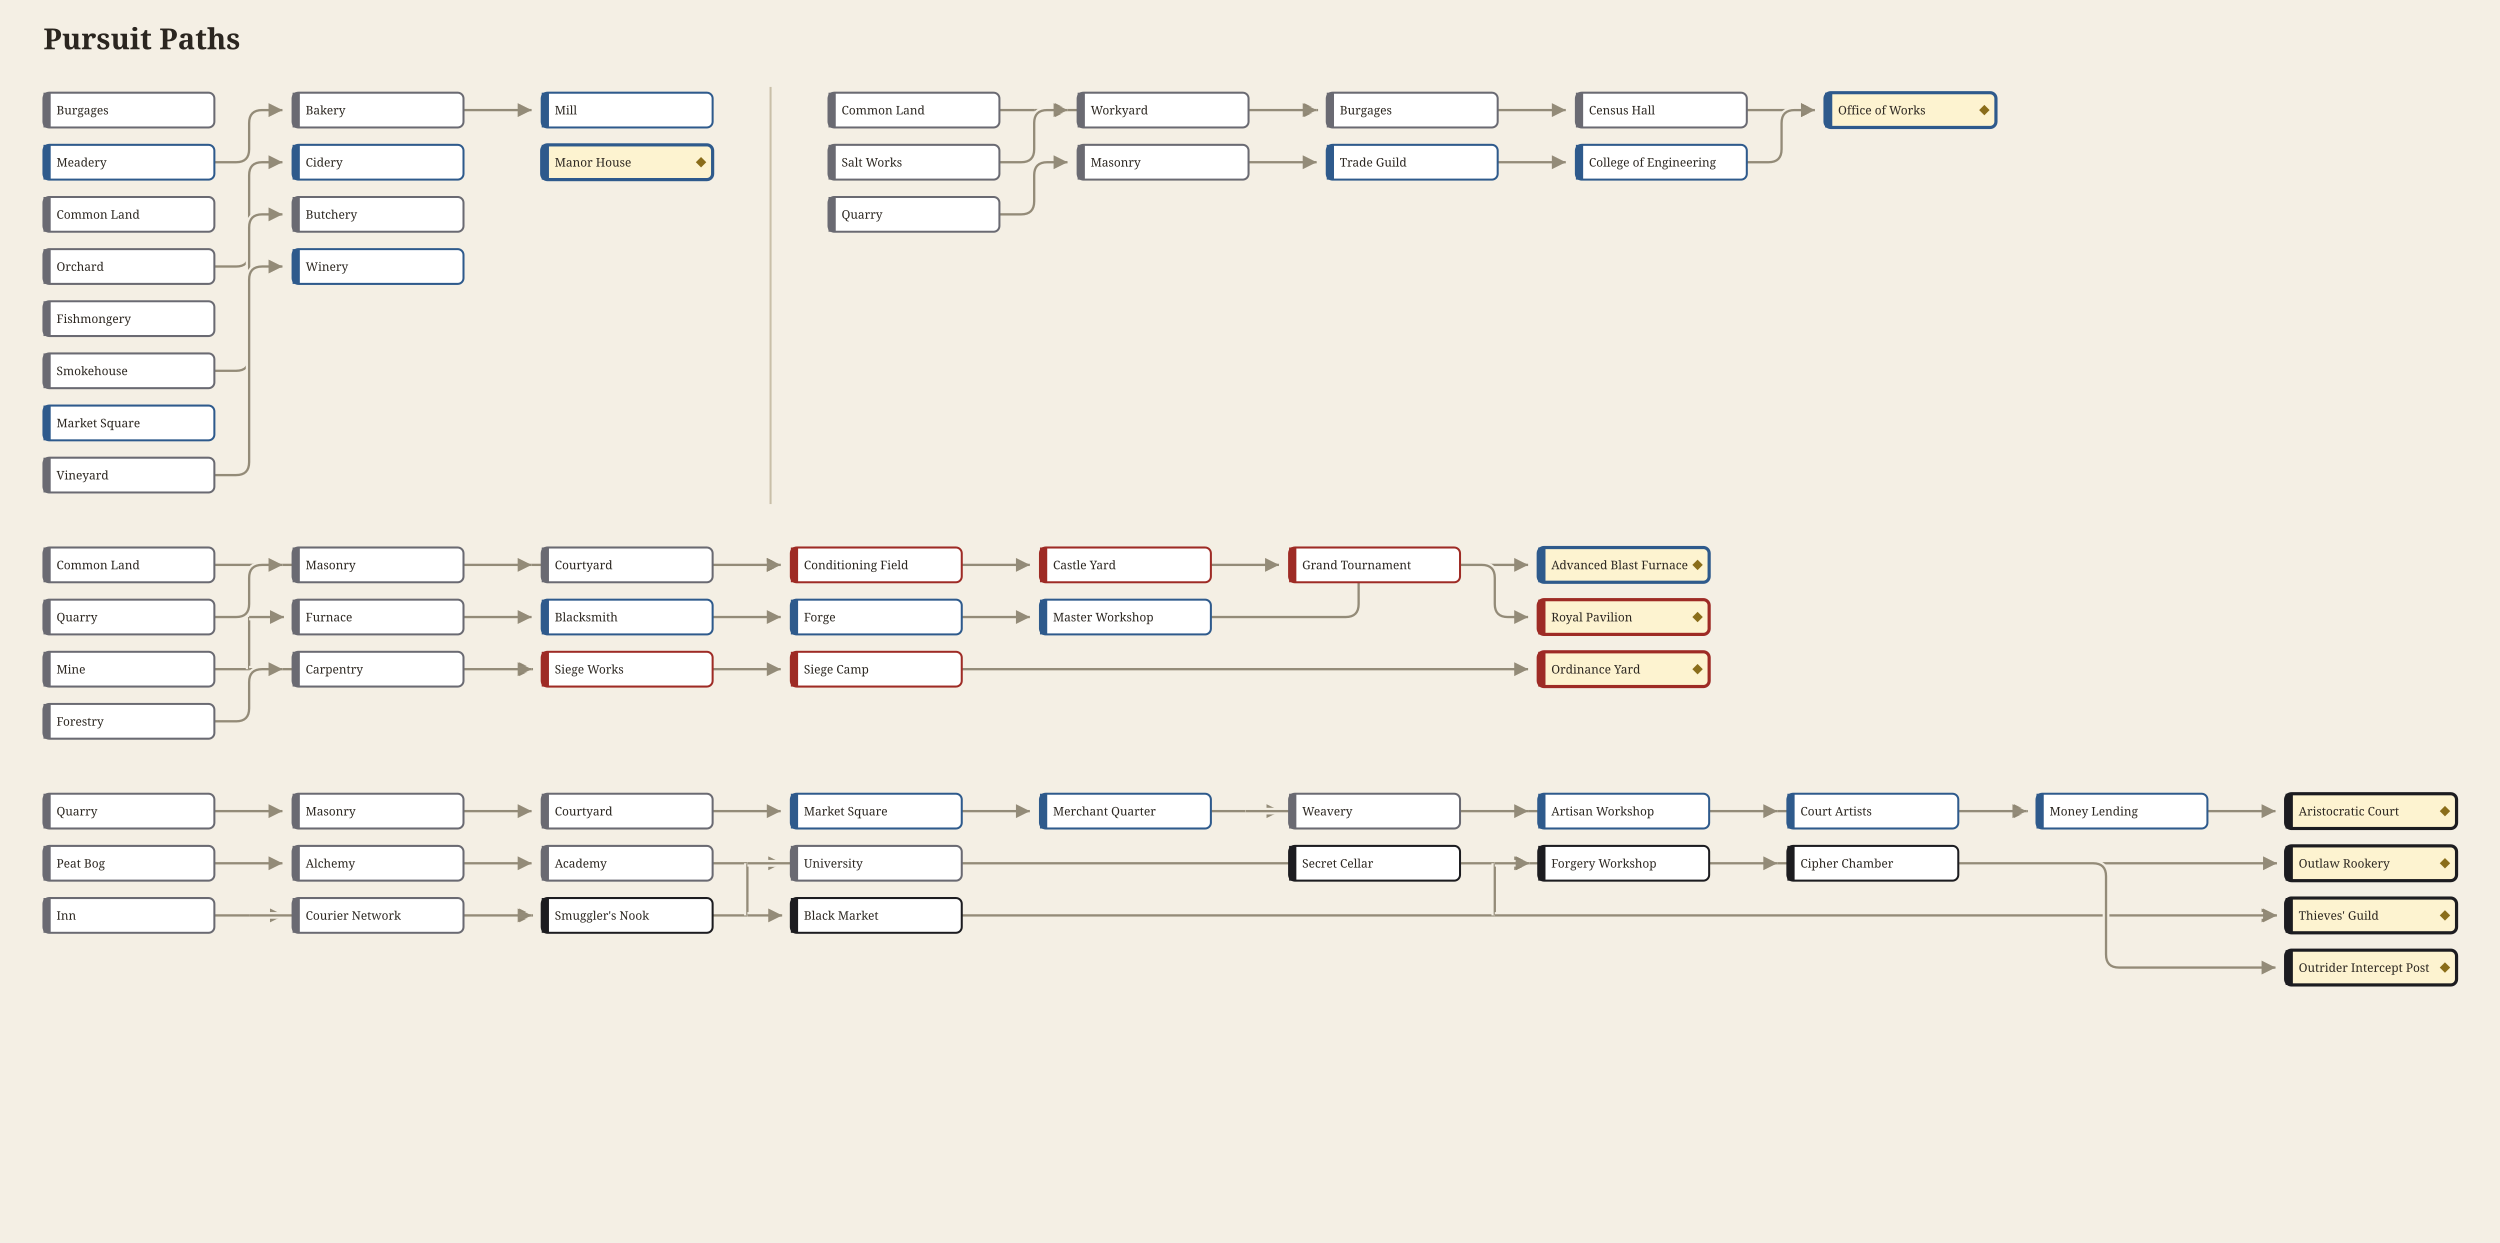
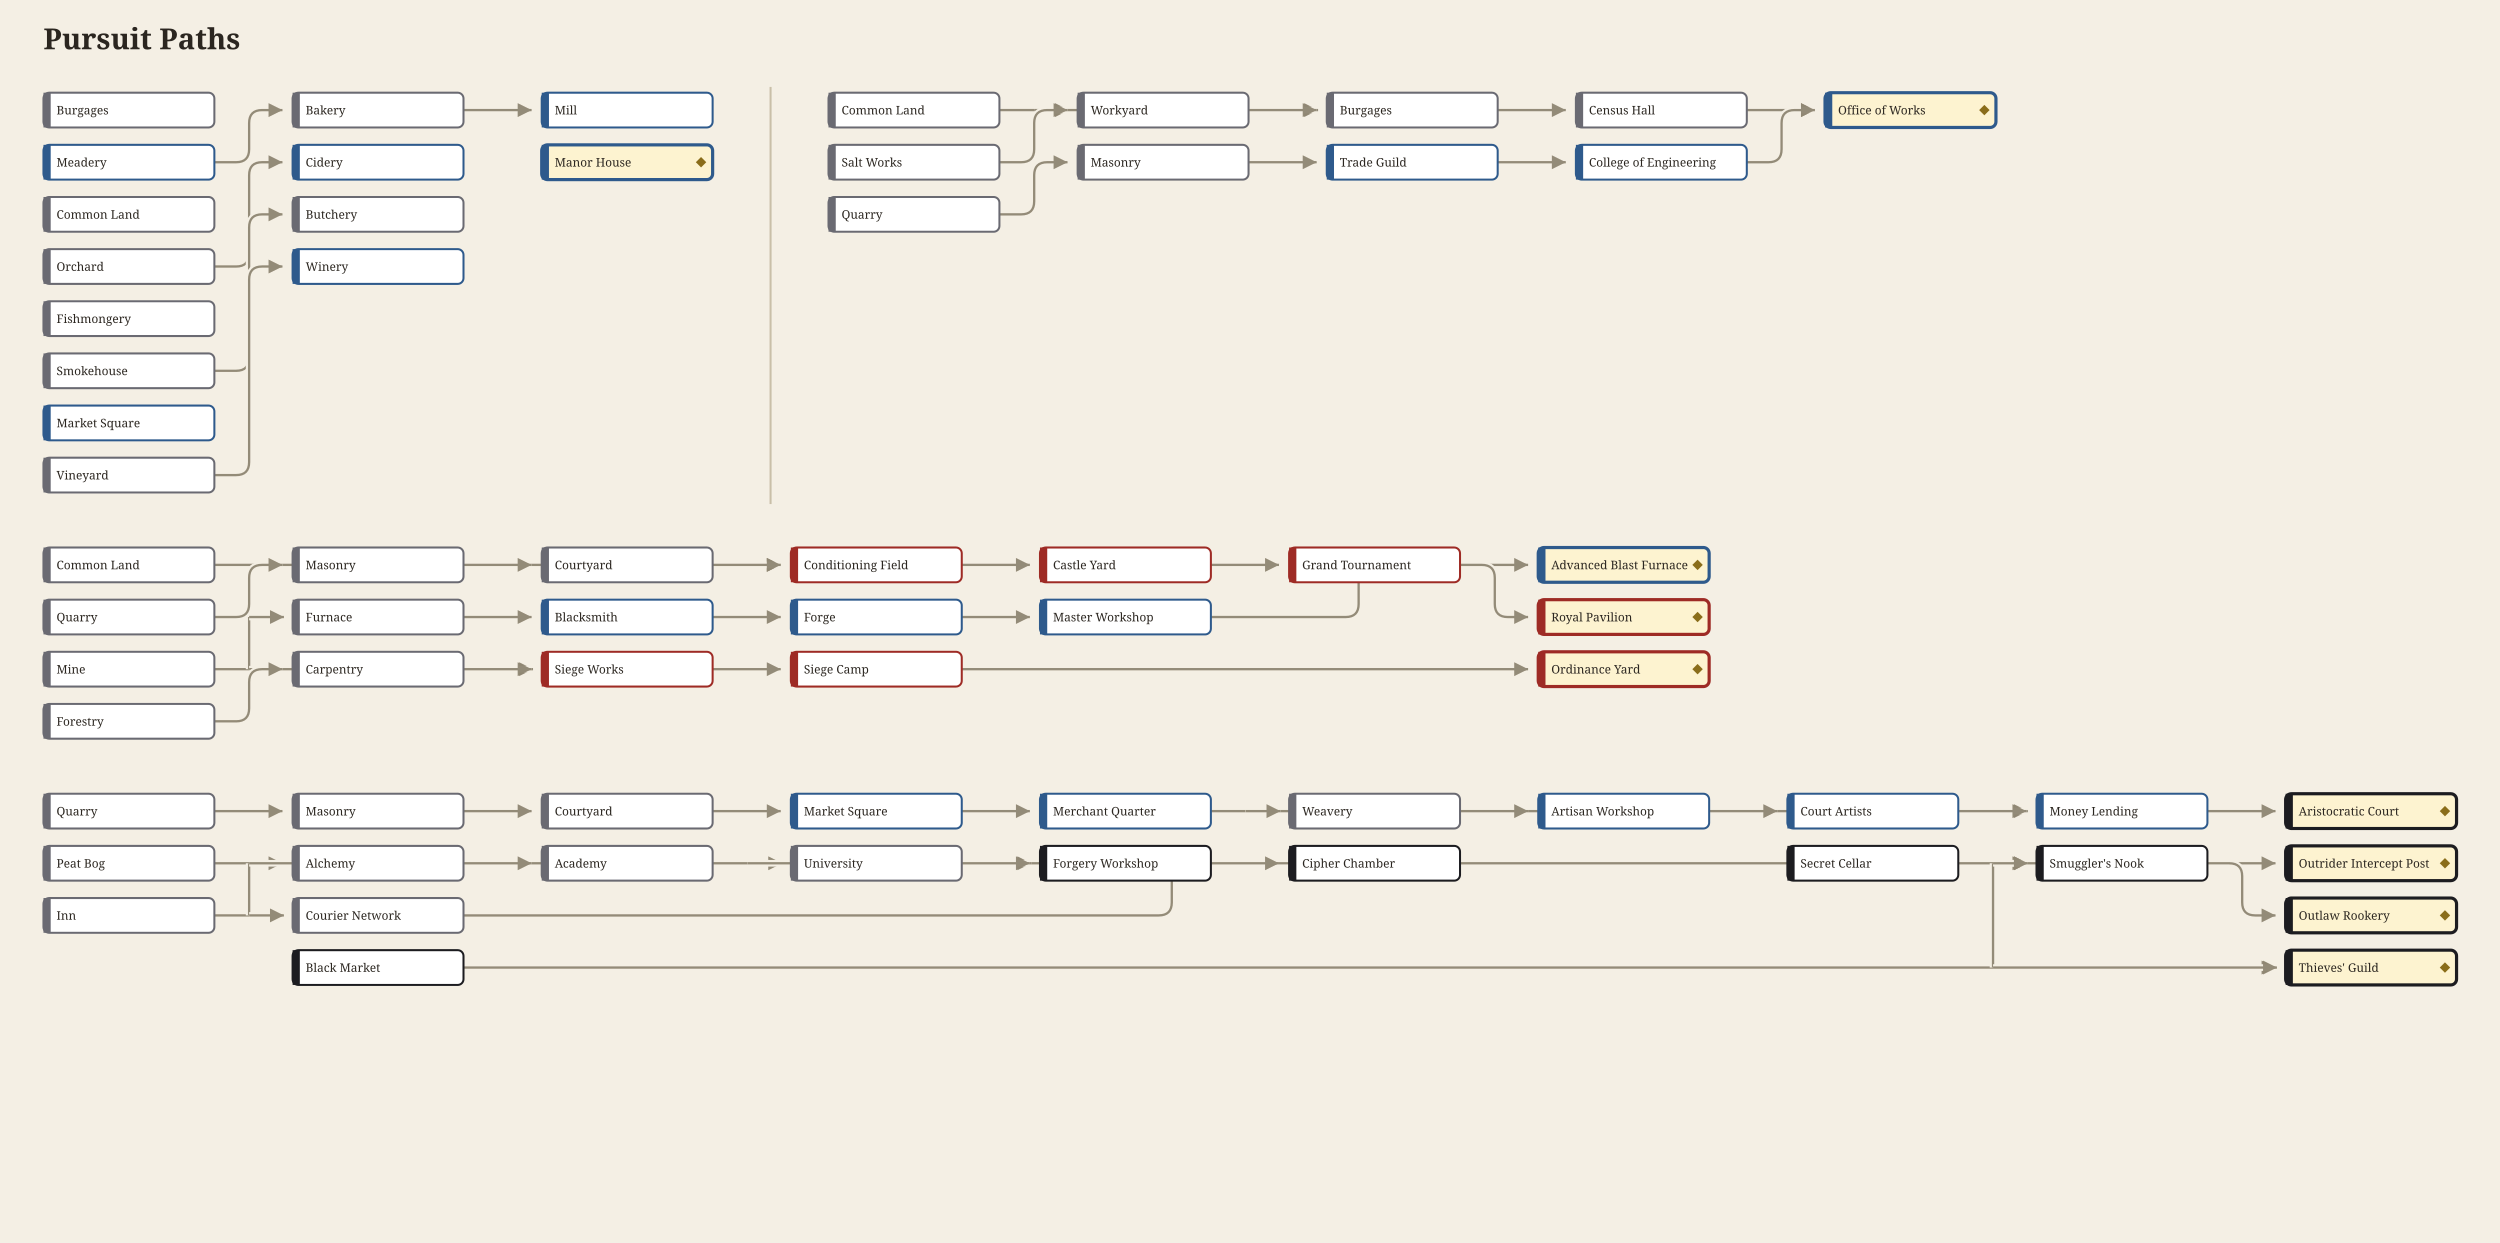
<svg xmlns="http://www.w3.org/2000/svg" width="1726" height="858" viewBox="0 0 1726 858" font-family="Georgia, serif">
  <rect width="1726" height="858" fill="#f4efe4" />
  <defs>
    <marker id="arw-2E5A8C" markerWidth="7" markerHeight="7" refX="6" refY="3" orient="auto">
      <path d="M0,0 L6,3 L0,6 Z" fill="#2E5A8C" />
    </marker>
    <marker id="arw-9E2B25" markerWidth="7" markerHeight="7" refX="6" refY="3" orient="auto">
      <path d="M0,0 L6,3 L0,6 Z" fill="#9E2B25" />
    </marker>
    <marker id="arw-1c9c8c" markerWidth="7" markerHeight="7" refX="6" refY="3" orient="auto">
      <path d="M0,0 L6,3 L0,6 Z" fill="#1c9c8c" />
    </marker>
    <marker id="arw-C6A024" markerWidth="7" markerHeight="7" refX="6" refY="3" orient="auto">
      <path d="M0,0 L6,3 L0,6 Z" fill="#C6A024" />
    </marker>
    <marker id="arw-6A3D8F" markerWidth="7" markerHeight="7" refX="6" refY="3" orient="auto">
      <path d="M0,0 L6,3 L0,6 Z" fill="#6A3D8F" />
    </marker>
    <marker id="arw-CC6A1A" markerWidth="7" markerHeight="7" refX="6" refY="3" orient="auto">
      <path d="M0,0 L6,3 L0,6 Z" fill="#CC6A1A" />
    </marker>
    <marker id="arw-3a7d3a" markerWidth="7" markerHeight="7" refX="6" refY="3" orient="auto">
      <path d="M0,0 L6,3 L0,6 Z" fill="#3a7d3a" />
    </marker>
    <marker id="arw-b5347a" markerWidth="7" markerHeight="7" refX="6" refY="3" orient="auto">
      <path d="M0,0 L6,3 L0,6 Z" fill="#b5347a" />
    </marker>
    <marker id="arw-2b6f9e" markerWidth="7" markerHeight="7" refX="6" refY="3" orient="auto">
      <path d="M0,0 L6,3 L0,6 Z" fill="#2b6f9e" />
    </marker>
    <marker id="arw-8a6d1a" markerWidth="7" markerHeight="7" refX="6" refY="3" orient="auto">
      <path d="M0,0 L6,3 L0,6 Z" fill="#8a6d1a" />
    </marker>
    <marker id="arw-5f5647" markerWidth="7" markerHeight="7" refX="6" refY="3" orient="auto">
      <path d="M0,0 L6,3 L0,6 Z" fill="#5f5647" />
    </marker>
    <marker id="arw-7a2ea0" markerWidth="7" markerHeight="7" refX="6" refY="3" orient="auto">
      <path d="M0,0 L6,3 L0,6 Z" fill="#7a2ea0" />
    </marker>
    <marker id="arw-0f8a7e" markerWidth="7" markerHeight="7" refX="6" refY="3" orient="auto">
      <path d="M0,0 L6,3 L0,6 Z" fill="#0f8a7e" />
    </marker>
    <marker id="arw-a83232" markerWidth="7" markerHeight="7" refX="6" refY="3" orient="auto">
      <path d="M0,0 L6,3 L0,6 Z" fill="#a83232" />
    </marker>
    <marker id="arw-8f8672" markerWidth="7" markerHeight="7" refX="6" refY="3" orient="auto">
      <path d="M0,0 L6,3 L0,6 Z" fill="#8f8672" />
    </marker>
  </defs>
  <text x="30" y="34" font-size="20" font-weight="bold" fill="#2b2620">Pursuit Paths</text>
  <path d="M148,112 L163,112 Q172,112 172,103 L172,85 Q172,76 181,76 L195,76" fill="none" stroke="#f4efe4" stroke-width="4.6" opacity="1" />
  <path d="M148,112 L163,112 Q172,112 172,103 L172,85 Q172,76 181,76 L195,76" fill="none" stroke="#8f8672" stroke-width="1.6" opacity="0.95" marker-end="url(#arw-8f8672)" />
  <path d="M148,184 L163,184 Q172,184 172,175 L172,121 Q172,112 181,112 L195,112" fill="none" stroke="#f4efe4" stroke-width="4.6" opacity="1" />
  <path d="M148,184 L163,184 Q172,184 172,175 L172,121 Q172,112 181,112 L195,112" fill="none" stroke="#8f8672" stroke-width="1.6" opacity="0.95" marker-end="url(#arw-8f8672)" />
  <path d="M148,256 L163,256 Q172,256 172,247 L172,157 Q172,148 181,148 L195,148" fill="none" stroke="#f4efe4" stroke-width="4.6" opacity="1" />
  <path d="M148,256 L163,256 Q172,256 172,247 L172,157 Q172,148 181,148 L195,148" fill="none" stroke="#8f8672" stroke-width="1.6" opacity="0.95" marker-end="url(#arw-8f8672)" />
  <path d="M148,328 L163,328 Q172,328 172,319 L172,193 Q172,184 181,184 L195,184" fill="none" stroke="#f4efe4" stroke-width="4.6" opacity="1" />
  <path d="M148,328 L163,328 Q172,328 172,319 L172,193 Q172,184 181,184 L195,184" fill="none" stroke="#8f8672" stroke-width="1.6" opacity="0.95" marker-end="url(#arw-8f8672)" />
  <path d="M320,76 L367,76" fill="none" stroke="#f4efe4" stroke-width="4.6" opacity="1" />
  <path d="M320,76 L367,76" fill="none" stroke="#8f8672" stroke-width="1.6" opacity="0.95" marker-end="url(#arw-8f8672)" />
  <rect x="30" y="64" width="118" height="24" rx="4" fill="#ffffff" stroke="#6a6a72" stroke-width="1.4" />
  <rect x="30" y="64" width="5" height="24" fill="#6a6a72" />
  <text x="39" y="79" font-size="8.2" fill="#2b2620">Burgages</text>
  <rect x="30" y="100" width="118" height="24" rx="4" fill="#ffffff" stroke="#2E5A8C" stroke-width="1.4" />
  <rect x="30" y="100" width="5" height="24" fill="#2E5A8C" />
  <text x="39" y="115" font-size="8.2" fill="#2b2620">Meadery</text>
  <rect x="30" y="136" width="118" height="24" rx="4" fill="#ffffff" stroke="#6a6a72" stroke-width="1.4" />
  <rect x="30" y="136" width="5" height="24" fill="#6a6a72" />
  <text x="39" y="151" font-size="8.2" fill="#2b2620">Common Land</text>
  <rect x="30" y="172" width="118" height="24" rx="4" fill="#ffffff" stroke="#6a6a72" stroke-width="1.4" />
  <rect x="30" y="172" width="5" height="24" fill="#6a6a72" />
  <text x="39" y="187" font-size="8.2" fill="#2b2620">Orchard</text>
  <rect x="30" y="208" width="118" height="24" rx="4" fill="#ffffff" stroke="#6a6a72" stroke-width="1.4" />
  <rect x="30" y="208" width="5" height="24" fill="#6a6a72" />
  <text x="39" y="223" font-size="8.2" fill="#2b2620">Fishmongery</text>
  <rect x="30" y="244" width="118" height="24" rx="4" fill="#ffffff" stroke="#6a6a72" stroke-width="1.4" />
  <rect x="30" y="244" width="5" height="24" fill="#6a6a72" />
  <text x="39" y="259" font-size="8.2" fill="#2b2620">Smokehouse</text>
  <rect x="30" y="280" width="118" height="24" rx="4" fill="#ffffff" stroke="#2E5A8C" stroke-width="1.4" />
  <rect x="30" y="280" width="5" height="24" fill="#2E5A8C" />
  <text x="39" y="295" font-size="8.2" fill="#2b2620">Market Square</text>
  <rect x="30" y="316" width="118" height="24" rx="4" fill="#ffffff" stroke="#6a6a72" stroke-width="1.4" />
  <rect x="30" y="316" width="5" height="24" fill="#6a6a72" />
  <text x="39" y="331" font-size="8.2" fill="#2b2620">Vineyard</text>
  <rect x="202" y="64" width="118" height="24" rx="4" fill="#ffffff" stroke="#6a6a72" stroke-width="1.4" />
  <rect x="202" y="64" width="5" height="24" fill="#6a6a72" />
  <text x="211" y="79" font-size="8.2" fill="#2b2620">Bakery</text>
  <rect x="202" y="100" width="118" height="24" rx="4" fill="#ffffff" stroke="#2E5A8C" stroke-width="1.4" />
  <rect x="202" y="100" width="5" height="24" fill="#2E5A8C" />
  <text x="211" y="115" font-size="8.2" fill="#2b2620">Cidery</text>
  <rect x="202" y="136" width="118" height="24" rx="4" fill="#ffffff" stroke="#6a6a72" stroke-width="1.4" />
  <rect x="202" y="136" width="5" height="24" fill="#6a6a72" />
  <text x="211" y="151" font-size="8.2" fill="#2b2620">Butchery</text>
  <rect x="202" y="172" width="118" height="24" rx="4" fill="#ffffff" stroke="#2E5A8C" stroke-width="1.4" />
  <rect x="202" y="172" width="5" height="24" fill="#2E5A8C" />
  <text x="211" y="187" font-size="8.2" fill="#2b2620">Winery</text>
  <rect x="374" y="64" width="118" height="24" rx="4" fill="#ffffff" stroke="#2E5A8C" stroke-width="1.4" />
  <rect x="374" y="64" width="5" height="24" fill="#2E5A8C" />
  <text x="383" y="79" font-size="8.2" fill="#2b2620">Mill</text>
  <rect x="374" y="100" width="118" height="24" rx="4" fill="#fdf3d0" stroke="#2E5A8C" stroke-width="2.2" />
  <rect x="374" y="100" width="5" height="24" fill="#2E5A8C" />
  <text x="383" y="115" font-size="8.2" fill="#2b2620">Manor House</text>
  <polygon points="484.0,108.4 487.6,112.0 484.0,115.6 480.4,112.0" fill="#8a6d1a" />
  <line x1="532" y1="60" x2="532" y2="348" stroke="#c9bfa8" stroke-width="1.4" />
  <path d="M690,76 L714,76" fill="none" stroke="#f4efe4" stroke-width="4.6" opacity="1" />
  <path d="M690,76 L714,76" fill="none" stroke="#8f8672" stroke-width="1.6" opacity="0.95" />
  <path d="M714,76 L738,76" fill="none" stroke="#f4efe4" stroke-width="4.6" opacity="1" />
  <path d="M714,76 L738,76" fill="none" stroke="#8f8672" stroke-width="1.6" opacity="0.95" marker-end="url(#arw-8f8672)" />
  <path d="M714,76 L910,76" fill="none" stroke="#f4efe4" stroke-width="4.6" opacity="1" />
  <path d="M714,76 L910,76" fill="none" stroke="#8f8672" stroke-width="1.6" opacity="0.95" marker-end="url(#arw-8f8672)" />
  <path d="M690,112 L705,112 Q714,112 714,103 L714,85 Q714,76 723,76 L737,76" fill="none" stroke="#f4efe4" stroke-width="4.6" opacity="1" />
  <path d="M690,112 L705,112 Q714,112 714,103 L714,85 Q714,76 723,76 L737,76" fill="none" stroke="#8f8672" stroke-width="1.6" opacity="0.95" marker-end="url(#arw-8f8672)" />
  <path d="M690,148 L705,148 Q714,148 714,139 L714,121 Q714,112 723,112 L737,112" fill="none" stroke="#f4efe4" stroke-width="4.6" opacity="1" />
  <path d="M690,148 L705,148 Q714,148 714,139 L714,121 Q714,112 723,112 L737,112" fill="none" stroke="#8f8672" stroke-width="1.6" opacity="0.95" marker-end="url(#arw-8f8672)" />
  <path d="M862,76 L909,76" fill="none" stroke="#f4efe4" stroke-width="4.6" opacity="1" />
  <path d="M862,76 L909,76" fill="none" stroke="#8f8672" stroke-width="1.6" opacity="0.95" marker-end="url(#arw-8f8672)" />
  <path d="M862,112 L909,112" fill="none" stroke="#f4efe4" stroke-width="4.6" opacity="1" />
  <path d="M862,112 L909,112" fill="none" stroke="#8f8672" stroke-width="1.6" opacity="0.95" marker-end="url(#arw-8f8672)" />
  <path d="M1034,76 L1081,76" fill="none" stroke="#f4efe4" stroke-width="4.6" opacity="1" />
  <path d="M1034,76 L1081,76" fill="none" stroke="#8f8672" stroke-width="1.6" opacity="0.95" marker-end="url(#arw-8f8672)" />
  <path d="M1034,112 L1081,112" fill="none" stroke="#f4efe4" stroke-width="4.6" opacity="1" />
  <path d="M1034,112 L1081,112" fill="none" stroke="#8f8672" stroke-width="1.6" opacity="0.95" marker-end="url(#arw-8f8672)" />
  <path d="M1206,76 L1253,76" fill="none" stroke="#f4efe4" stroke-width="4.6" opacity="1" />
  <path d="M1206,76 L1253,76" fill="none" stroke="#8f8672" stroke-width="1.6" opacity="0.95" marker-end="url(#arw-8f8672)" />
  <path d="M1206,112 L1221,112 Q1230,112 1230,103 L1230,85 Q1230,76 1239,76 L1253,76" fill="none" stroke="#f4efe4" stroke-width="4.6" opacity="1" />
  <path d="M1206,112 L1221,112 Q1230,112 1230,103 L1230,85 Q1230,76 1239,76 L1253,76" fill="none" stroke="#8f8672" stroke-width="1.6" opacity="0.95" marker-end="url(#arw-8f8672)" />
  <rect x="572" y="64" width="118" height="24" rx="4" fill="#ffffff" stroke="#6a6a72" stroke-width="1.4" />
  <rect x="572" y="64" width="5" height="24" fill="#6a6a72" />
  <text x="581" y="79" font-size="8.2" fill="#2b2620">Common Land</text>
  <rect x="572" y="100" width="118" height="24" rx="4" fill="#ffffff" stroke="#6a6a72" stroke-width="1.4" />
  <rect x="572" y="100" width="5" height="24" fill="#6a6a72" />
  <text x="581" y="115" font-size="8.2" fill="#2b2620">Salt Works</text>
  <rect x="572" y="136" width="118" height="24" rx="4" fill="#ffffff" stroke="#6a6a72" stroke-width="1.4" />
  <rect x="572" y="136" width="5" height="24" fill="#6a6a72" />
  <text x="581" y="151" font-size="8.2" fill="#2b2620">Quarry</text>
  <rect x="744" y="64" width="118" height="24" rx="4" fill="#ffffff" stroke="#6a6a72" stroke-width="1.4" />
  <rect x="744" y="64" width="5" height="24" fill="#6a6a72" />
  <text x="753" y="79" font-size="8.2" fill="#2b2620">Workyard</text>
  <rect x="744" y="100" width="118" height="24" rx="4" fill="#ffffff" stroke="#6a6a72" stroke-width="1.4" />
  <rect x="744" y="100" width="5" height="24" fill="#6a6a72" />
  <text x="753" y="115" font-size="8.2" fill="#2b2620">Masonry</text>
  <rect x="916" y="64" width="118" height="24" rx="4" fill="#ffffff" stroke="#6a6a72" stroke-width="1.4" />
  <rect x="916" y="64" width="5" height="24" fill="#6a6a72" />
  <text x="925" y="79" font-size="8.2" fill="#2b2620">Burgages</text>
  <rect x="916" y="100" width="118" height="24" rx="4" fill="#ffffff" stroke="#2E5A8C" stroke-width="1.4" />
  <rect x="916" y="100" width="5" height="24" fill="#2E5A8C" />
  <text x="925" y="115" font-size="8.2" fill="#2b2620">Trade Guild</text>
  <rect x="1088" y="64" width="118" height="24" rx="4" fill="#ffffff" stroke="#6a6a72" stroke-width="1.4" />
  <rect x="1088" y="64" width="5" height="24" fill="#6a6a72" />
  <text x="1097" y="79" font-size="8.2" fill="#2b2620">Census Hall</text>
  <rect x="1088" y="100" width="118" height="24" rx="4" fill="#ffffff" stroke="#2E5A8C" stroke-width="1.4" />
  <rect x="1088" y="100" width="5" height="24" fill="#2E5A8C" />
  <text x="1097" y="115" font-size="8.2" fill="#2b2620">College of Engineering</text>
  <rect x="1260" y="64" width="118" height="24" rx="4" fill="#fdf3d0" stroke="#2E5A8C" stroke-width="2.2" />
  <rect x="1260" y="64" width="5" height="24" fill="#2E5A8C" />
  <text x="1269" y="79" font-size="8.2" fill="#2b2620">Office of Works</text>
  <polygon points="1370.0,72.4 1373.6,76.0 1370.0,79.6 1366.4,76.0" fill="#8a6d1a" />
  <path d="M148,390 L539,390" fill="none" stroke="#f4efe4" stroke-width="4.6" opacity="1" />
  <path d="M148,390 L539,390" fill="none" stroke="#8f8672" stroke-width="1.6" opacity="0.95" marker-end="url(#arw-8f8672)" />
  <path d="M148,426 L163,426 Q172,426 172,417 L172,399 Q172,390 181,390 L195,390" fill="none" stroke="#f4efe4" stroke-width="4.6" opacity="1" />
  <path d="M148,426 L163,426 Q172,426 172,417 L172,399 Q172,390 181,390 L195,390" fill="none" stroke="#8f8672" stroke-width="1.6" opacity="0.95" marker-end="url(#arw-8f8672)" />
  <path d="M148,462 L172,462" fill="none" stroke="#f4efe4" stroke-width="4.6" opacity="1" />
  <path d="M148,462 L172,462" fill="none" stroke="#8f8672" stroke-width="1.6" opacity="0.95" />
  <path d="M172,426 L172,462" fill="none" stroke="#f4efe4" stroke-width="4.6" opacity="1" />
  <path d="M172,426 L172,462" fill="none" stroke="#8f8672" stroke-width="1.6" opacity="0.95" />
  <path d="M172,426 L196,426" fill="none" stroke="#f4efe4" stroke-width="4.6" opacity="1" />
  <path d="M172,426 L196,426" fill="none" stroke="#8f8672" stroke-width="1.6" opacity="0.95" marker-end="url(#arw-8f8672)" />
  <path d="M172,462 L368,462" fill="none" stroke="#f4efe4" stroke-width="4.6" opacity="1" />
  <path d="M172,462 L368,462" fill="none" stroke="#8f8672" stroke-width="1.6" opacity="0.95" marker-end="url(#arw-8f8672)" />
  <path d="M148,498 L163,498 Q172,498 172,489 L172,471 Q172,462 181,462 L195,462" fill="none" stroke="#f4efe4" stroke-width="4.6" opacity="1" />
  <path d="M148,498 L163,498 Q172,498 172,489 L172,471 Q172,462 181,462 L195,462" fill="none" stroke="#8f8672" stroke-width="1.6" opacity="0.95" marker-end="url(#arw-8f8672)" />
  <path d="M320,390 L367,390" fill="none" stroke="#f4efe4" stroke-width="4.6" opacity="1" />
  <path d="M320,390 L367,390" fill="none" stroke="#8f8672" stroke-width="1.6" opacity="0.95" marker-end="url(#arw-8f8672)" />
  <path d="M320,426 L367,426" fill="none" stroke="#f4efe4" stroke-width="4.6" opacity="1" />
  <path d="M320,426 L367,426" fill="none" stroke="#8f8672" stroke-width="1.6" opacity="0.95" marker-end="url(#arw-8f8672)" />
  <path d="M320,462 L367,462" fill="none" stroke="#f4efe4" stroke-width="4.6" opacity="1" />
  <path d="M320,462 L367,462" fill="none" stroke="#8f8672" stroke-width="1.6" opacity="0.95" marker-end="url(#arw-8f8672)" />
  <path d="M492,390 L539,390" fill="none" stroke="#f4efe4" stroke-width="4.6" opacity="1" />
  <path d="M492,390 L539,390" fill="none" stroke="#8f8672" stroke-width="1.6" opacity="0.95" marker-end="url(#arw-8f8672)" />
  <path d="M492,426 L539,426" fill="none" stroke="#f4efe4" stroke-width="4.6" opacity="1" />
  <path d="M492,426 L539,426" fill="none" stroke="#8f8672" stroke-width="1.6" opacity="0.95" marker-end="url(#arw-8f8672)" />
  <path d="M492,462 L539,462" fill="none" stroke="#f4efe4" stroke-width="4.6" opacity="1" />
  <path d="M492,462 L539,462" fill="none" stroke="#8f8672" stroke-width="1.6" opacity="0.95" marker-end="url(#arw-8f8672)" />
  <path d="M664,390 L711,390" fill="none" stroke="#f4efe4" stroke-width="4.6" opacity="1" />
  <path d="M664,390 L711,390" fill="none" stroke="#8f8672" stroke-width="1.6" opacity="0.95" marker-end="url(#arw-8f8672)" />
  <path d="M664,426 L711,426" fill="none" stroke="#f4efe4" stroke-width="4.6" opacity="1" />
  <path d="M664,426 L711,426" fill="none" stroke="#8f8672" stroke-width="1.6" opacity="0.95" marker-end="url(#arw-8f8672)" />
  <path d="M664,462 L1055,462" fill="none" stroke="#f4efe4" stroke-width="4.6" opacity="1" />
  <path d="M664,462 L1055,462" fill="none" stroke="#8f8672" stroke-width="1.6" opacity="0.95" marker-end="url(#arw-8f8672)" />
  <path d="M836,390 L883,390" fill="none" stroke="#f4efe4" stroke-width="4.6" opacity="1" />
  <path d="M836,390 L883,390" fill="none" stroke="#8f8672" stroke-width="1.6" opacity="0.95" marker-end="url(#arw-8f8672)" />
  <path d="M836,426 L929,426 Q938,426 938,417 L938,399 Q938,390 947,390 L1055,390" fill="none" stroke="#f4efe4" stroke-width="4.6" opacity="1" />
  <path d="M836,426 L929,426 Q938,426 938,417 L938,399 Q938,390 947,390 L1055,390" fill="none" stroke="#8f8672" stroke-width="1.6" opacity="0.95" marker-end="url(#arw-8f8672)" />
  <path d="M1008,390 L1023,390 Q1032,390 1032,399 L1032,417 Q1032,426 1041,426 L1055,426" fill="none" stroke="#f4efe4" stroke-width="4.6" opacity="1" />
  <path d="M1008,390 L1023,390 Q1032,390 1032,399 L1032,417 Q1032,426 1041,426 L1055,426" fill="none" stroke="#8f8672" stroke-width="1.6" opacity="0.95" marker-end="url(#arw-8f8672)" />
  <rect x="30" y="378" width="118" height="24" rx="4" fill="#ffffff" stroke="#6a6a72" stroke-width="1.4" />
  <rect x="30" y="378" width="5" height="24" fill="#6a6a72" />
  <text x="39" y="393" font-size="8.2" fill="#2b2620">Common Land</text>
  <rect x="30" y="414" width="118" height="24" rx="4" fill="#ffffff" stroke="#6a6a72" stroke-width="1.4" />
  <rect x="30" y="414" width="5" height="24" fill="#6a6a72" />
  <text x="39" y="429" font-size="8.2" fill="#2b2620">Quarry</text>
  <rect x="30" y="450" width="118" height="24" rx="4" fill="#ffffff" stroke="#6a6a72" stroke-width="1.4" />
  <rect x="30" y="450" width="5" height="24" fill="#6a6a72" />
  <text x="39" y="465" font-size="8.2" fill="#2b2620">Mine</text>
  <rect x="30" y="486" width="118" height="24" rx="4" fill="#ffffff" stroke="#6a6a72" stroke-width="1.4" />
  <rect x="30" y="486" width="5" height="24" fill="#6a6a72" />
  <text x="39" y="501" font-size="8.2" fill="#2b2620">Forestry</text>
  <rect x="202" y="378" width="118" height="24" rx="4" fill="#ffffff" stroke="#6a6a72" stroke-width="1.4" />
  <rect x="202" y="378" width="5" height="24" fill="#6a6a72" />
  <text x="211" y="393" font-size="8.2" fill="#2b2620">Masonry</text>
  <rect x="202" y="414" width="118" height="24" rx="4" fill="#ffffff" stroke="#6a6a72" stroke-width="1.4" />
  <rect x="202" y="414" width="5" height="24" fill="#6a6a72" />
  <text x="211" y="429" font-size="8.2" fill="#2b2620">Furnace</text>
  <rect x="202" y="450" width="118" height="24" rx="4" fill="#ffffff" stroke="#6a6a72" stroke-width="1.4" />
  <rect x="202" y="450" width="5" height="24" fill="#6a6a72" />
  <text x="211" y="465" font-size="8.2" fill="#2b2620">Carpentry</text>
  <rect x="374" y="378" width="118" height="24" rx="4" fill="#ffffff" stroke="#6a6a72" stroke-width="1.4" />
  <rect x="374" y="378" width="5" height="24" fill="#6a6a72" />
  <text x="383" y="393" font-size="8.2" fill="#2b2620">Courtyard</text>
  <rect x="374" y="414" width="118" height="24" rx="4" fill="#ffffff" stroke="#2E5A8C" stroke-width="1.4" />
  <rect x="374" y="414" width="5" height="24" fill="#2E5A8C" />
  <text x="383" y="429" font-size="8.2" fill="#2b2620">Blacksmith</text>
  <rect x="374" y="450" width="118" height="24" rx="4" fill="#ffffff" stroke="#9E2B25" stroke-width="1.4" />
  <rect x="374" y="450" width="5" height="24" fill="#9E2B25" />
  <text x="383" y="465" font-size="8.2" fill="#2b2620">Siege Works</text>
  <rect x="546" y="378" width="118" height="24" rx="4" fill="#ffffff" stroke="#9E2B25" stroke-width="1.4" />
  <rect x="546" y="378" width="5" height="24" fill="#9E2B25" />
  <text x="555" y="393" font-size="8.2" fill="#2b2620">Conditioning Field</text>
  <rect x="546" y="414" width="118" height="24" rx="4" fill="#ffffff" stroke="#2E5A8C" stroke-width="1.4" />
  <rect x="546" y="414" width="5" height="24" fill="#2E5A8C" />
  <text x="555" y="429" font-size="8.2" fill="#2b2620">Forge</text>
  <rect x="546" y="450" width="118" height="24" rx="4" fill="#ffffff" stroke="#9E2B25" stroke-width="1.4" />
  <rect x="546" y="450" width="5" height="24" fill="#9E2B25" />
  <text x="555" y="465" font-size="8.2" fill="#2b2620">Siege Camp</text>
  <rect x="718" y="378" width="118" height="24" rx="4" fill="#ffffff" stroke="#9E2B25" stroke-width="1.4" />
  <rect x="718" y="378" width="5" height="24" fill="#9E2B25" />
  <text x="727" y="393" font-size="8.2" fill="#2b2620">Castle Yard</text>
  <rect x="718" y="414" width="118" height="24" rx="4" fill="#ffffff" stroke="#2E5A8C" stroke-width="1.4" />
  <rect x="718" y="414" width="5" height="24" fill="#2E5A8C" />
  <text x="727" y="429" font-size="8.2" fill="#2b2620">Master Workshop</text>
  <rect x="890" y="378" width="118" height="24" rx="4" fill="#ffffff" stroke="#9E2B25" stroke-width="1.4" />
  <rect x="890" y="378" width="5" height="24" fill="#9E2B25" />
  <text x="899" y="393" font-size="8.2" fill="#2b2620">Grand Tournament</text>
  <rect x="1062" y="378" width="118" height="24" rx="4" fill="#fdf3d0" stroke="#2E5A8C" stroke-width="2.2" />
  <rect x="1062" y="378" width="5" height="24" fill="#2E5A8C" />
  <text x="1071" y="393" font-size="8.2" fill="#2b2620">Advanced Blast Furnace</text>
  <polygon points="1172.0,386.4 1175.6,390.0 1172.0,393.6 1168.4,390.0" fill="#8a6d1a" />
  <rect x="1062" y="414" width="118" height="24" rx="4" fill="#fdf3d0" stroke="#9E2B25" stroke-width="2.2" />
  <rect x="1062" y="414" width="5" height="24" fill="#9E2B25" />
  <text x="1071" y="429" font-size="8.2" fill="#2b2620">Royal Pavilion</text>
  <polygon points="1172.0,422.4 1175.6,426.0 1172.0,429.6 1168.4,426.0" fill="#8a6d1a" />
  <rect x="1062" y="450" width="118" height="24" rx="4" fill="#fdf3d0" stroke="#9E2B25" stroke-width="2.2" />
  <rect x="1062" y="450" width="5" height="24" fill="#9E2B25" />
  <text x="1071" y="465" font-size="8.2" fill="#2b2620">Ordinance Yard</text>
  <polygon points="1172.0,458.4 1175.6,462.0 1172.0,465.6 1168.4,462.0" fill="#8a6d1a" />
  <path d="M148,560 L195,560" fill="none" stroke="#f4efe4" stroke-width="4.6" opacity="1" />
  <path d="M148,560 L195,560" fill="none" stroke="#8f8672" stroke-width="1.6" opacity="0.95" marker-end="url(#arw-8f8672)" />
  <path d="M148,596 L195,596" fill="none" stroke="#f4efe4" stroke-width="4.6" opacity="1" />
  <path d="M148,596 L195,596" fill="none" stroke="#8f8672" stroke-width="1.6" opacity="0.95" marker-end="url(#arw-8f8672)" />
  <path d="M148,632 L172,632" fill="none" stroke="#f4efe4" stroke-width="4.6" opacity="1" />
  <path d="M148,632 L172,632" fill="none" stroke="#8f8672" stroke-width="1.6" opacity="0.95" />
+   <path d="M172,596 L172,632" fill="none" stroke="#f4efe4" stroke-width="4.6" opacity="1" />
+   <path d="M172,596 L172,632" fill="none" stroke="#8f8672" stroke-width="1.6" opacity="0.95" />
  <path d="M172,632 L196,632" fill="none" stroke="#f4efe4" stroke-width="4.6" opacity="1" />
  <path d="M172,632 L196,632" fill="none" stroke="#8f8672" stroke-width="1.6" opacity="0.95" marker-end="url(#arw-8f8672)" />
-   <path d="M172,632 L368,632" fill="none" stroke="#f4efe4" stroke-width="4.6" opacity="1" />
-   <path d="M172,632 L368,632" fill="none" stroke="#8f8672" stroke-width="1.6" opacity="0.95" marker-end="url(#arw-8f8672)" />
+   <path d="M172,596 L1400,596" fill="none" stroke="#f4efe4" stroke-width="4.6" opacity="1" />
+   <path d="M172,596 L1400,596" fill="none" stroke="#8f8672" stroke-width="1.6" opacity="0.95" marker-end="url(#arw-8f8672)" />
  <path d="M320,560 L367,560" fill="none" stroke="#f4efe4" stroke-width="4.6" opacity="1" />
  <path d="M320,560 L367,560" fill="none" stroke="#8f8672" stroke-width="1.6" opacity="0.95" marker-end="url(#arw-8f8672)" />
  <path d="M320,596 L367,596" fill="none" stroke="#f4efe4" stroke-width="4.6" opacity="1" />
  <path d="M320,596 L367,596" fill="none" stroke="#8f8672" stroke-width="1.6" opacity="0.95" marker-end="url(#arw-8f8672)" />
-   <path d="M320,632 L367,632" fill="none" stroke="#f4efe4" stroke-width="4.6" opacity="1" />
-   <path d="M320,632 L367,632" fill="none" stroke="#8f8672" stroke-width="1.6" opacity="0.95" marker-end="url(#arw-8f8672)" />
+   <path d="M320,632 L800,632 Q809,632 809,623 L809,605 Q809,596 818,596 L1399,596" fill="none" stroke="#f4efe4" stroke-width="4.6" opacity="1" />
+   <path d="M320,632 L800,632 Q809,632 809,623 L809,605 Q809,596 818,596 L1399,596" fill="none" stroke="#8f8672" stroke-width="1.6" opacity="0.95" marker-end="url(#arw-8f8672)" />
+   <path d="M320,668 L1571,668" fill="none" stroke="#f4efe4" stroke-width="4.6" opacity="1" />
+   <path d="M320,668 L1571,668" fill="none" stroke="#8f8672" stroke-width="1.6" opacity="0.95" marker-end="url(#arw-8f8672)" />
  <path d="M492,560 L539,560" fill="none" stroke="#f4efe4" stroke-width="4.6" opacity="1" />
  <path d="M492,560 L539,560" fill="none" stroke="#8f8672" stroke-width="1.6" opacity="0.95" marker-end="url(#arw-8f8672)" />
  <path d="M492,596 L516,596" fill="none" stroke="#f4efe4" stroke-width="4.6" opacity="1" />
  <path d="M492,596 L516,596" fill="none" stroke="#8f8672" stroke-width="1.6" opacity="0.95" />
  <path d="M516,596 L540,596" fill="none" stroke="#f4efe4" stroke-width="4.6" opacity="1" />
  <path d="M516,596 L540,596" fill="none" stroke="#8f8672" stroke-width="1.6" opacity="0.95" marker-end="url(#arw-8f8672)" />
-   <path d="M516,596 L1056,596" fill="none" stroke="#f4efe4" stroke-width="4.6" opacity="1" />
-   <path d="M516,596 L1056,596" fill="none" stroke="#8f8672" stroke-width="1.6" opacity="0.95" marker-end="url(#arw-8f8672)" />
-   <path d="M492,632 L516,632" fill="none" stroke="#f4efe4" stroke-width="4.6" opacity="1" />
-   <path d="M492,632 L516,632" fill="none" stroke="#8f8672" stroke-width="1.6" opacity="0.95" />
-   <path d="M516,596 L516,632" fill="none" stroke="#f4efe4" stroke-width="4.6" opacity="1" />
-   <path d="M516,596 L516,632" fill="none" stroke="#8f8672" stroke-width="1.6" opacity="0.95" />
-   <path d="M516,632 L540,632" fill="none" stroke="#f4efe4" stroke-width="4.6" opacity="1" />
-   <path d="M516,632 L540,632" fill="none" stroke="#8f8672" stroke-width="1.6" opacity="0.95" marker-end="url(#arw-8f8672)" />
-   <path d="M516,596 L1572,596" fill="none" stroke="#f4efe4" stroke-width="4.6" opacity="1" />
-   <path d="M516,596 L1572,596" fill="none" stroke="#8f8672" stroke-width="1.6" opacity="0.95" marker-end="url(#arw-8f8672)" />
+   <path d="M516,596 L712,596" fill="none" stroke="#f4efe4" stroke-width="4.6" opacity="1" />
+   <path d="M516,596 L712,596" fill="none" stroke="#8f8672" stroke-width="1.6" opacity="0.95" marker-end="url(#arw-8f8672)" />
  <path d="M664,560 L711,560" fill="none" stroke="#f4efe4" stroke-width="4.6" opacity="1" />
  <path d="M664,560 L711,560" fill="none" stroke="#8f8672" stroke-width="1.6" opacity="0.95" marker-end="url(#arw-8f8672)" />
-   <path d="M664,596 L1055,596" fill="none" stroke="#f4efe4" stroke-width="4.6" opacity="1" />
-   <path d="M664,596 L1055,596" fill="none" stroke="#8f8672" stroke-width="1.6" opacity="0.95" marker-end="url(#arw-8f8672)" />
-   <path d="M664,632 L1571,632" fill="none" stroke="#f4efe4" stroke-width="4.6" opacity="1" />
-   <path d="M664,632 L1571,632" fill="none" stroke="#8f8672" stroke-width="1.6" opacity="0.95" marker-end="url(#arw-8f8672)" />
+   <path d="M664,596 L711,596" fill="none" stroke="#f4efe4" stroke-width="4.6" opacity="1" />
+   <path d="M664,596 L711,596" fill="none" stroke="#8f8672" stroke-width="1.6" opacity="0.95" marker-end="url(#arw-8f8672)" />
  <path d="M836,560 L860,560" fill="none" stroke="#f4efe4" stroke-width="4.6" opacity="1" />
  <path d="M836,560 L860,560" fill="none" stroke="#8f8672" stroke-width="1.6" opacity="0.95" />
+   <path d="M860,560 L1400,560" fill="none" stroke="#f4efe4" stroke-width="4.6" opacity="1" />
+   <path d="M860,560 L1400,560" fill="none" stroke="#8f8672" stroke-width="1.6" opacity="0.95" marker-end="url(#arw-8f8672)" />
  <path d="M860,560 L884,560" fill="none" stroke="#f4efe4" stroke-width="4.6" opacity="1" />
  <path d="M860,560 L884,560" fill="none" stroke="#8f8672" stroke-width="1.6" opacity="0.95" marker-end="url(#arw-8f8672)" />
-   <path d="M860,560 L1400,560" fill="none" stroke="#f4efe4" stroke-width="4.6" opacity="1" />
-   <path d="M860,560 L1400,560" fill="none" stroke="#8f8672" stroke-width="1.6" opacity="0.95" marker-end="url(#arw-8f8672)" />
+   <path d="M836,596 L883,596" fill="none" stroke="#f4efe4" stroke-width="4.6" opacity="1" />
+   <path d="M836,596 L883,596" fill="none" stroke="#8f8672" stroke-width="1.6" opacity="0.95" marker-end="url(#arw-8f8672)" />
  <path d="M1008,560 L1055,560" fill="none" stroke="#f4efe4" stroke-width="4.6" opacity="1" />
  <path d="M1008,560 L1055,560" fill="none" stroke="#8f8672" stroke-width="1.6" opacity="0.95" marker-end="url(#arw-8f8672)" />
-   <path d="M1008,596 L1032,596" fill="none" stroke="#f4efe4" stroke-width="4.6" opacity="1" />
-   <path d="M1008,596 L1032,596" fill="none" stroke="#8f8672" stroke-width="1.6" opacity="0.95" />
-   <path d="M1032,596 L1032,632" fill="none" stroke="#f4efe4" stroke-width="4.6" opacity="1" />
-   <path d="M1032,596 L1032,632" fill="none" stroke="#8f8672" stroke-width="1.6" opacity="0.95" />
-   <path d="M1032,596 L1056,596" fill="none" stroke="#f4efe4" stroke-width="4.6" opacity="1" />
-   <path d="M1032,596 L1056,596" fill="none" stroke="#8f8672" stroke-width="1.6" opacity="0.95" marker-end="url(#arw-8f8672)" />
-   <path d="M1032,632 L1572,632" fill="none" stroke="#f4efe4" stroke-width="4.6" opacity="1" />
-   <path d="M1032,632 L1572,632" fill="none" stroke="#8f8672" stroke-width="1.6" opacity="0.95" marker-end="url(#arw-8f8672)" />
+   <path d="M1008,596 L1571,596" fill="none" stroke="#f4efe4" stroke-width="4.6" opacity="1" />
+   <path d="M1008,596 L1571,596" fill="none" stroke="#8f8672" stroke-width="1.6" opacity="0.95" marker-end="url(#arw-8f8672)" />
  <path d="M1180,560 L1227,560" fill="none" stroke="#f4efe4" stroke-width="4.6" opacity="1" />
  <path d="M1180,560 L1227,560" fill="none" stroke="#8f8672" stroke-width="1.6" opacity="0.95" marker-end="url(#arw-8f8672)" />
-   <path d="M1180,596 L1227,596" fill="none" stroke="#f4efe4" stroke-width="4.6" opacity="1" />
-   <path d="M1180,596 L1227,596" fill="none" stroke="#8f8672" stroke-width="1.6" opacity="0.95" marker-end="url(#arw-8f8672)" />
  <path d="M1352,560 L1399,560" fill="none" stroke="#f4efe4" stroke-width="4.6" opacity="1" />
  <path d="M1352,560 L1399,560" fill="none" stroke="#8f8672" stroke-width="1.6" opacity="0.95" marker-end="url(#arw-8f8672)" />
-   <path d="M1352,596 L1445,596 Q1454,596 1454,605 L1454,659 Q1454,668 1463,668 L1571,668" fill="none" stroke="#f4efe4" stroke-width="4.6" opacity="1" />
-   <path d="M1352,596 L1445,596 Q1454,596 1454,605 L1454,659 Q1454,668 1463,668 L1571,668" fill="none" stroke="#8f8672" stroke-width="1.6" opacity="0.95" marker-end="url(#arw-8f8672)" />
+   <path d="M1352,596 L1376,596" fill="none" stroke="#f4efe4" stroke-width="4.6" opacity="1" />
+   <path d="M1352,596 L1376,596" fill="none" stroke="#8f8672" stroke-width="1.6" opacity="0.95" />
+   <path d="M1376,596 L1376,668" fill="none" stroke="#f4efe4" stroke-width="4.6" opacity="1" />
+   <path d="M1376,596 L1376,668" fill="none" stroke="#8f8672" stroke-width="1.6" opacity="0.95" />
+   <path d="M1376,596 L1400,596" fill="none" stroke="#f4efe4" stroke-width="4.6" opacity="1" />
+   <path d="M1376,596 L1400,596" fill="none" stroke="#8f8672" stroke-width="1.6" opacity="0.95" marker-end="url(#arw-8f8672)" />
+   <path d="M1376,668 L1572,668" fill="none" stroke="#f4efe4" stroke-width="4.6" opacity="1" />
+   <path d="M1376,668 L1572,668" fill="none" stroke="#8f8672" stroke-width="1.6" opacity="0.95" marker-end="url(#arw-8f8672)" />
  <path d="M1524,560 L1571,560" fill="none" stroke="#f4efe4" stroke-width="4.6" opacity="1" />
  <path d="M1524,560 L1571,560" fill="none" stroke="#8f8672" stroke-width="1.6" opacity="0.95" marker-end="url(#arw-8f8672)" />
+   <path d="M1524,596 L1539,596 Q1548,596 1548,605 L1548,623 Q1548,632 1557,632 L1571,632" fill="none" stroke="#f4efe4" stroke-width="4.6" opacity="1" />
+   <path d="M1524,596 L1539,596 Q1548,596 1548,605 L1548,623 Q1548,632 1557,632 L1571,632" fill="none" stroke="#8f8672" stroke-width="1.6" opacity="0.95" marker-end="url(#arw-8f8672)" />
  <rect x="30" y="548" width="118" height="24" rx="4" fill="#ffffff" stroke="#6a6a72" stroke-width="1.4" />
  <rect x="30" y="548" width="5" height="24" fill="#6a6a72" />
  <text x="39" y="563" font-size="8.2" fill="#2b2620">Quarry</text>
  <rect x="30" y="584" width="118" height="24" rx="4" fill="#ffffff" stroke="#6a6a72" stroke-width="1.4" />
  <rect x="30" y="584" width="5" height="24" fill="#6a6a72" />
  <text x="39" y="599" font-size="8.2" fill="#2b2620">Peat Bog</text>
  <rect x="30" y="620" width="118" height="24" rx="4" fill="#ffffff" stroke="#6a6a72" stroke-width="1.4" />
  <rect x="30" y="620" width="5" height="24" fill="#6a6a72" />
  <text x="39" y="635" font-size="8.2" fill="#2b2620">Inn</text>
  <rect x="202" y="548" width="118" height="24" rx="4" fill="#ffffff" stroke="#6a6a72" stroke-width="1.4" />
  <rect x="202" y="548" width="5" height="24" fill="#6a6a72" />
  <text x="211" y="563" font-size="8.2" fill="#2b2620">Masonry</text>
  <rect x="202" y="584" width="118" height="24" rx="4" fill="#ffffff" stroke="#6a6a72" stroke-width="1.4" />
  <rect x="202" y="584" width="5" height="24" fill="#6a6a72" />
  <text x="211" y="599" font-size="8.2" fill="#2b2620">Alchemy</text>
  <rect x="202" y="620" width="118" height="24" rx="4" fill="#ffffff" stroke="#6a6a72" stroke-width="1.4" />
  <rect x="202" y="620" width="5" height="24" fill="#6a6a72" />
  <text x="211" y="635" font-size="8.2" fill="#2b2620">Courier Network</text>
+   <rect x="202" y="656" width="118" height="24" rx="4" fill="#ffffff" stroke="#1c1c20" stroke-width="1.4" />
+   <rect x="202" y="656" width="5" height="24" fill="#1c1c20" />
+   <text x="211" y="671" font-size="8.2" fill="#2b2620">Black Market</text>
  <rect x="374" y="548" width="118" height="24" rx="4" fill="#ffffff" stroke="#6a6a72" stroke-width="1.4" />
  <rect x="374" y="548" width="5" height="24" fill="#6a6a72" />
  <text x="383" y="563" font-size="8.2" fill="#2b2620">Courtyard</text>
  <rect x="374" y="584" width="118" height="24" rx="4" fill="#ffffff" stroke="#6a6a72" stroke-width="1.4" />
  <rect x="374" y="584" width="5" height="24" fill="#6a6a72" />
  <text x="383" y="599" font-size="8.2" fill="#2b2620">Academy</text>
-   <rect x="374" y="620" width="118" height="24" rx="4" fill="#ffffff" stroke="#1c1c20" stroke-width="1.4" />
-   <rect x="374" y="620" width="5" height="24" fill="#1c1c20" />
-   <text x="383" y="635" font-size="8.2" fill="#2b2620">Smuggler's Nook</text>
  <rect x="546" y="548" width="118" height="24" rx="4" fill="#ffffff" stroke="#2E5A8C" stroke-width="1.4" />
  <rect x="546" y="548" width="5" height="24" fill="#2E5A8C" />
  <text x="555" y="563" font-size="8.2" fill="#2b2620">Market Square</text>
  <rect x="546" y="584" width="118" height="24" rx="4" fill="#ffffff" stroke="#6a6a72" stroke-width="1.4" />
  <rect x="546" y="584" width="5" height="24" fill="#6a6a72" />
  <text x="555" y="599" font-size="8.2" fill="#2b2620">University</text>
-   <rect x="546" y="620" width="118" height="24" rx="4" fill="#ffffff" stroke="#1c1c20" stroke-width="1.4" />
-   <rect x="546" y="620" width="5" height="24" fill="#1c1c20" />
-   <text x="555" y="635" font-size="8.2" fill="#2b2620">Black Market</text>
  <rect x="718" y="548" width="118" height="24" rx="4" fill="#ffffff" stroke="#2E5A8C" stroke-width="1.4" />
  <rect x="718" y="548" width="5" height="24" fill="#2E5A8C" />
  <text x="727" y="563" font-size="8.2" fill="#2b2620">Merchant Quarter</text>
+   <rect x="718" y="584" width="118" height="24" rx="4" fill="#ffffff" stroke="#1c1c20" stroke-width="1.4" />
+   <rect x="718" y="584" width="5" height="24" fill="#1c1c20" />
+   <text x="727" y="599" font-size="8.2" fill="#2b2620">Forgery Workshop</text>
  <rect x="890" y="548" width="118" height="24" rx="4" fill="#ffffff" stroke="#6a6a72" stroke-width="1.4" />
  <rect x="890" y="548" width="5" height="24" fill="#6a6a72" />
  <text x="899" y="563" font-size="8.2" fill="#2b2620">Weavery</text>
  <rect x="890" y="584" width="118" height="24" rx="4" fill="#ffffff" stroke="#1c1c20" stroke-width="1.4" />
  <rect x="890" y="584" width="5" height="24" fill="#1c1c20" />
-   <text x="899" y="599" font-size="8.2" fill="#2b2620">Secret Cellar</text>
+   <text x="899" y="599" font-size="8.2" fill="#2b2620">Cipher Chamber</text>
  <rect x="1062" y="548" width="118" height="24" rx="4" fill="#ffffff" stroke="#2E5A8C" stroke-width="1.4" />
  <rect x="1062" y="548" width="5" height="24" fill="#2E5A8C" />
  <text x="1071" y="563" font-size="8.2" fill="#2b2620">Artisan Workshop</text>
-   <rect x="1062" y="584" width="118" height="24" rx="4" fill="#ffffff" stroke="#1c1c20" stroke-width="1.4" />
-   <rect x="1062" y="584" width="5" height="24" fill="#1c1c20" />
-   <text x="1071" y="599" font-size="8.2" fill="#2b2620">Forgery Workshop</text>
  <rect x="1234" y="548" width="118" height="24" rx="4" fill="#ffffff" stroke="#2E5A8C" stroke-width="1.4" />
  <rect x="1234" y="548" width="5" height="24" fill="#2E5A8C" />
  <text x="1243" y="563" font-size="8.2" fill="#2b2620">Court Artists</text>
  <rect x="1234" y="584" width="118" height="24" rx="4" fill="#ffffff" stroke="#1c1c20" stroke-width="1.4" />
  <rect x="1234" y="584" width="5" height="24" fill="#1c1c20" />
-   <text x="1243" y="599" font-size="8.2" fill="#2b2620">Cipher Chamber</text>
+   <text x="1243" y="599" font-size="8.2" fill="#2b2620">Secret Cellar</text>
  <rect x="1406" y="548" width="118" height="24" rx="4" fill="#ffffff" stroke="#2E5A8C" stroke-width="1.4" />
  <rect x="1406" y="548" width="5" height="24" fill="#2E5A8C" />
  <text x="1415" y="563" font-size="8.2" fill="#2b2620">Money Lending</text>
+   <rect x="1406" y="584" width="118" height="24" rx="4" fill="#ffffff" stroke="#1c1c20" stroke-width="1.4" />
+   <rect x="1406" y="584" width="5" height="24" fill="#1c1c20" />
+   <text x="1415" y="599" font-size="8.2" fill="#2b2620">Smuggler's Nook</text>
  <rect x="1578" y="548" width="118" height="24" rx="4" fill="#fdf3d0" stroke="#1c1c20" stroke-width="2.2" />
  <rect x="1578" y="548" width="5" height="24" fill="#1c1c20" />
  <text x="1587" y="563" font-size="8.2" fill="#2b2620">Aristocratic Court</text>
  <polygon points="1688.0,556.4 1691.6,560.0 1688.0,563.6 1684.4,560.0" fill="#8a6d1a" />
  <rect x="1578" y="584" width="118" height="24" rx="4" fill="#fdf3d0" stroke="#1c1c20" stroke-width="2.2" />
  <rect x="1578" y="584" width="5" height="24" fill="#1c1c20" />
-   <text x="1587" y="599" font-size="8.2" fill="#2b2620">Outlaw Rookery</text>
+   <text x="1587" y="599" font-size="8.2" fill="#2b2620">Outrider Intercept Post</text>
  <polygon points="1688.0,592.4 1691.6,596.0 1688.0,599.6 1684.4,596.0" fill="#8a6d1a" />
  <rect x="1578" y="620" width="118" height="24" rx="4" fill="#fdf3d0" stroke="#1c1c20" stroke-width="2.2" />
  <rect x="1578" y="620" width="5" height="24" fill="#1c1c20" />
-   <text x="1587" y="635" font-size="8.2" fill="#2b2620">Thieves' Guild</text>
+   <text x="1587" y="635" font-size="8.2" fill="#2b2620">Outlaw Rookery</text>
  <polygon points="1688.0,628.4 1691.6,632.0 1688.0,635.6 1684.4,632.0" fill="#8a6d1a" />
  <rect x="1578" y="656" width="118" height="24" rx="4" fill="#fdf3d0" stroke="#1c1c20" stroke-width="2.2" />
  <rect x="1578" y="656" width="5" height="24" fill="#1c1c20" />
-   <text x="1587" y="671" font-size="8.2" fill="#2b2620">Outrider Intercept Post</text>
+   <text x="1587" y="671" font-size="8.2" fill="#2b2620">Thieves' Guild</text>
  <polygon points="1688.0,664.4 1691.6,668.0 1688.0,671.6 1684.4,668.0" fill="#8a6d1a" />
</svg>
